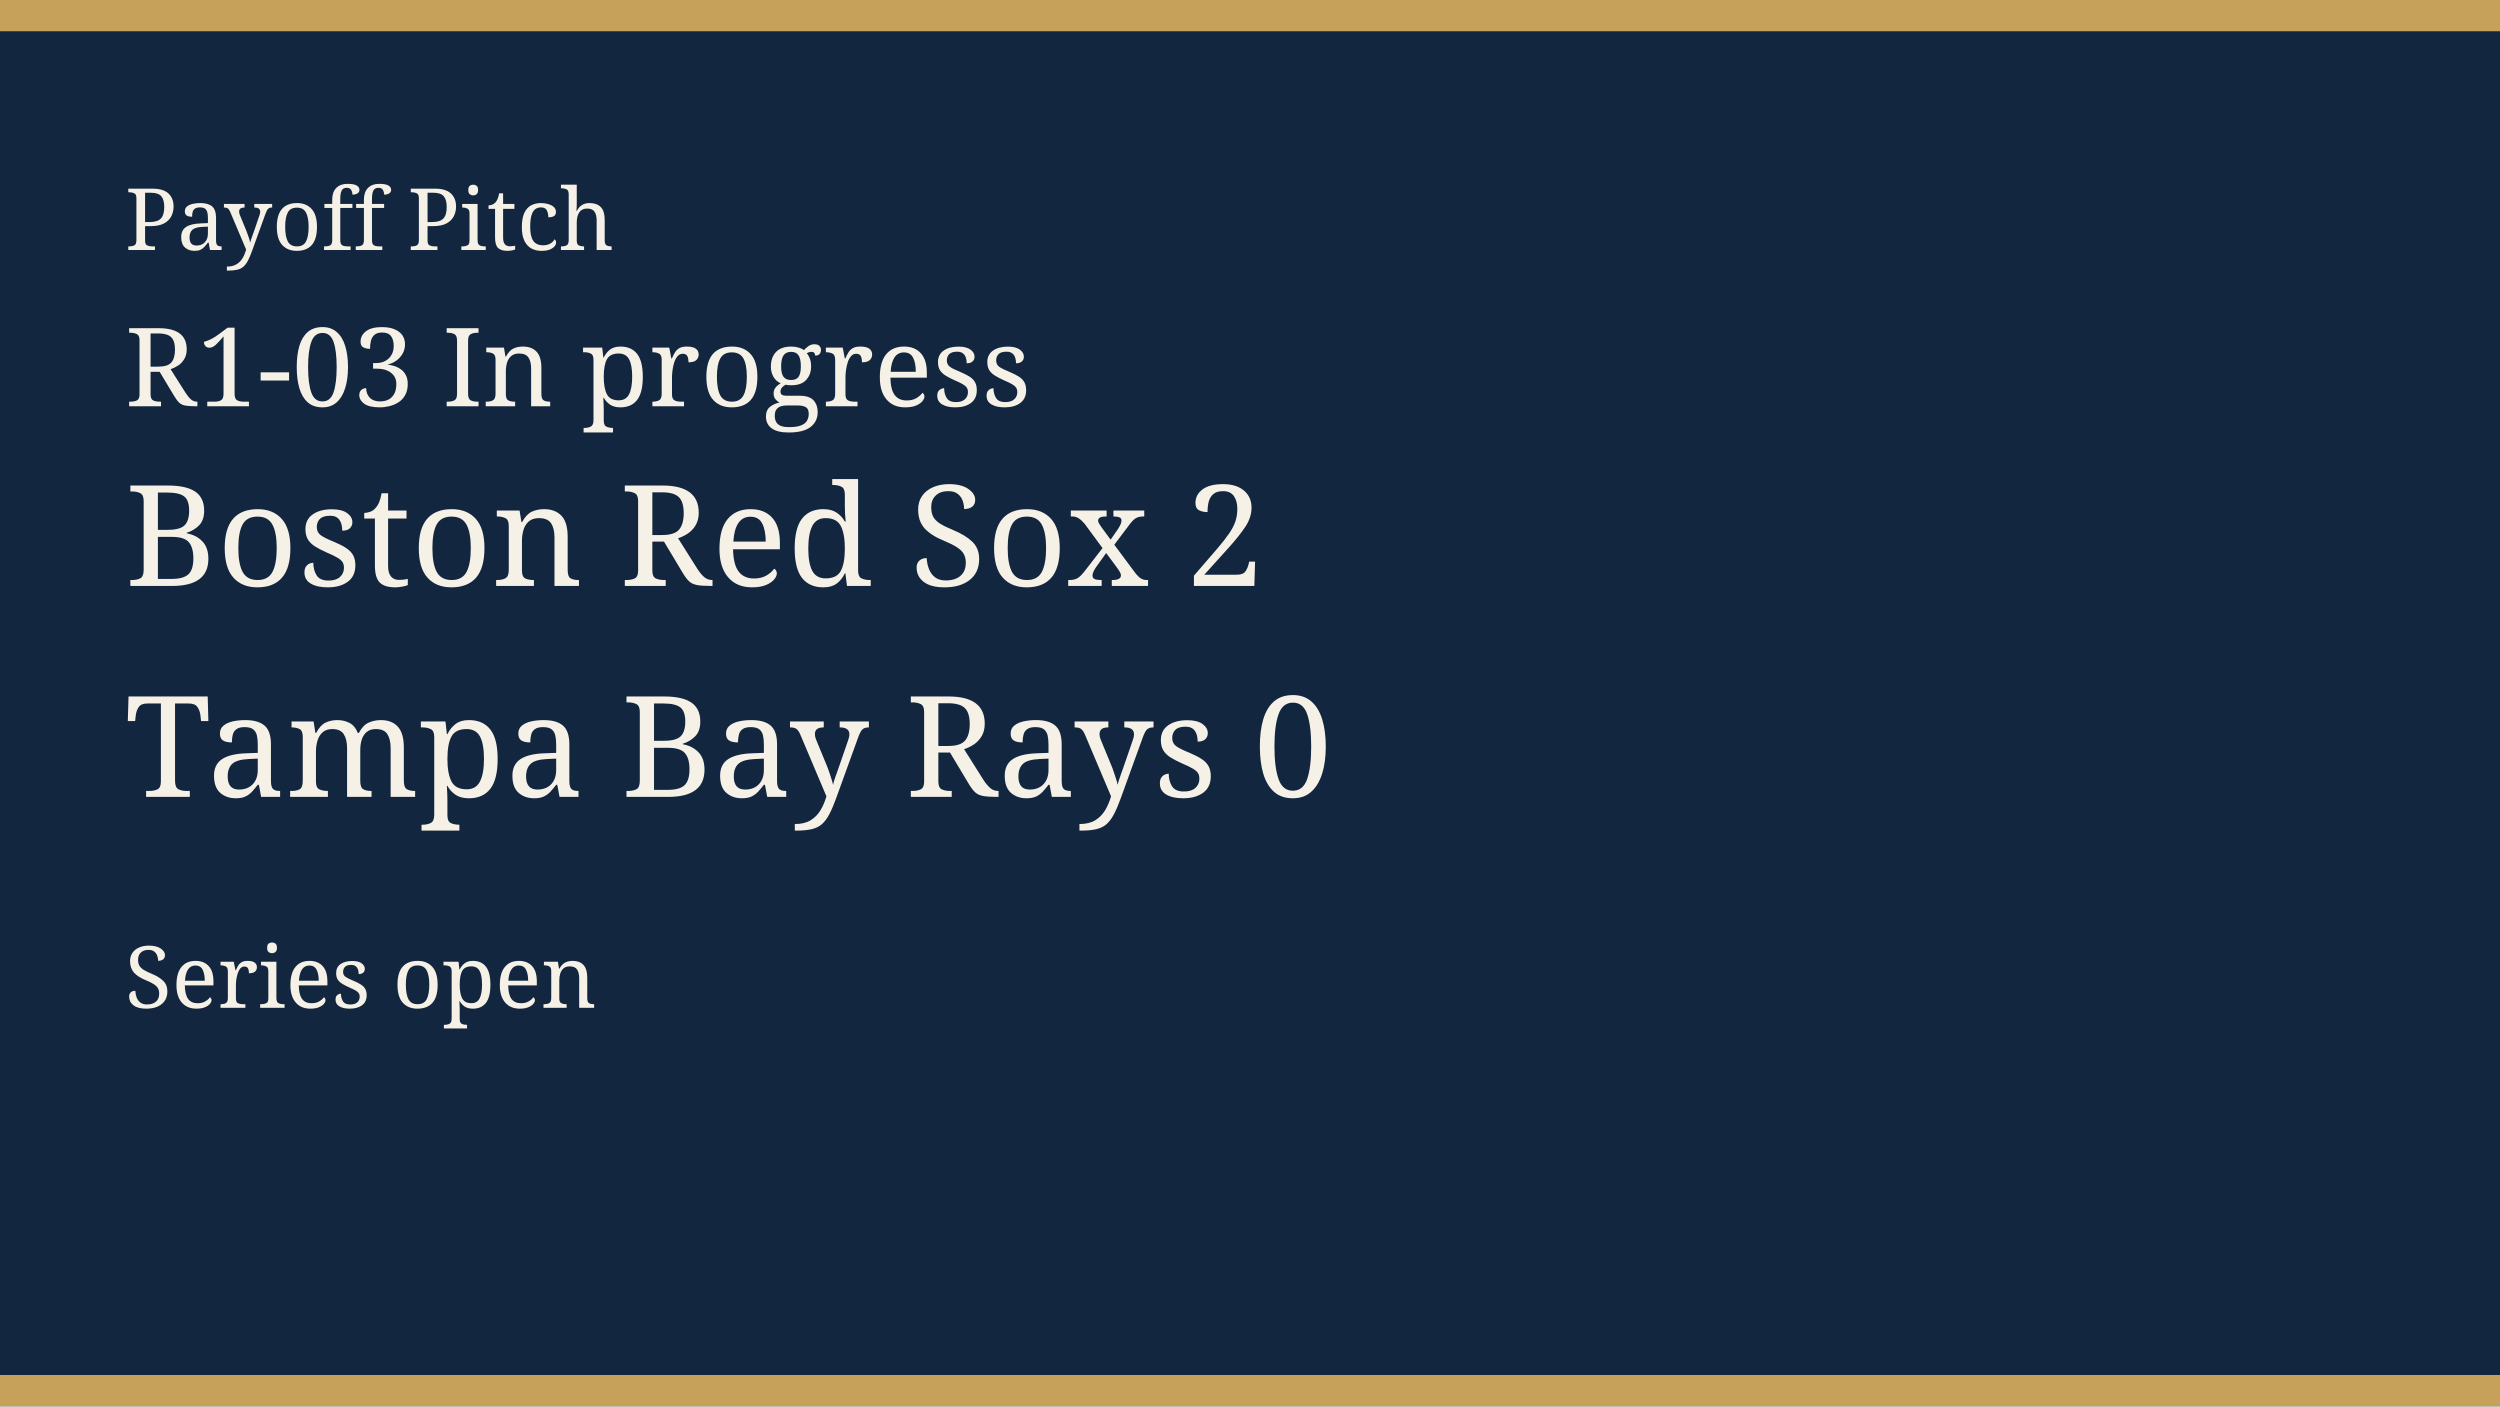
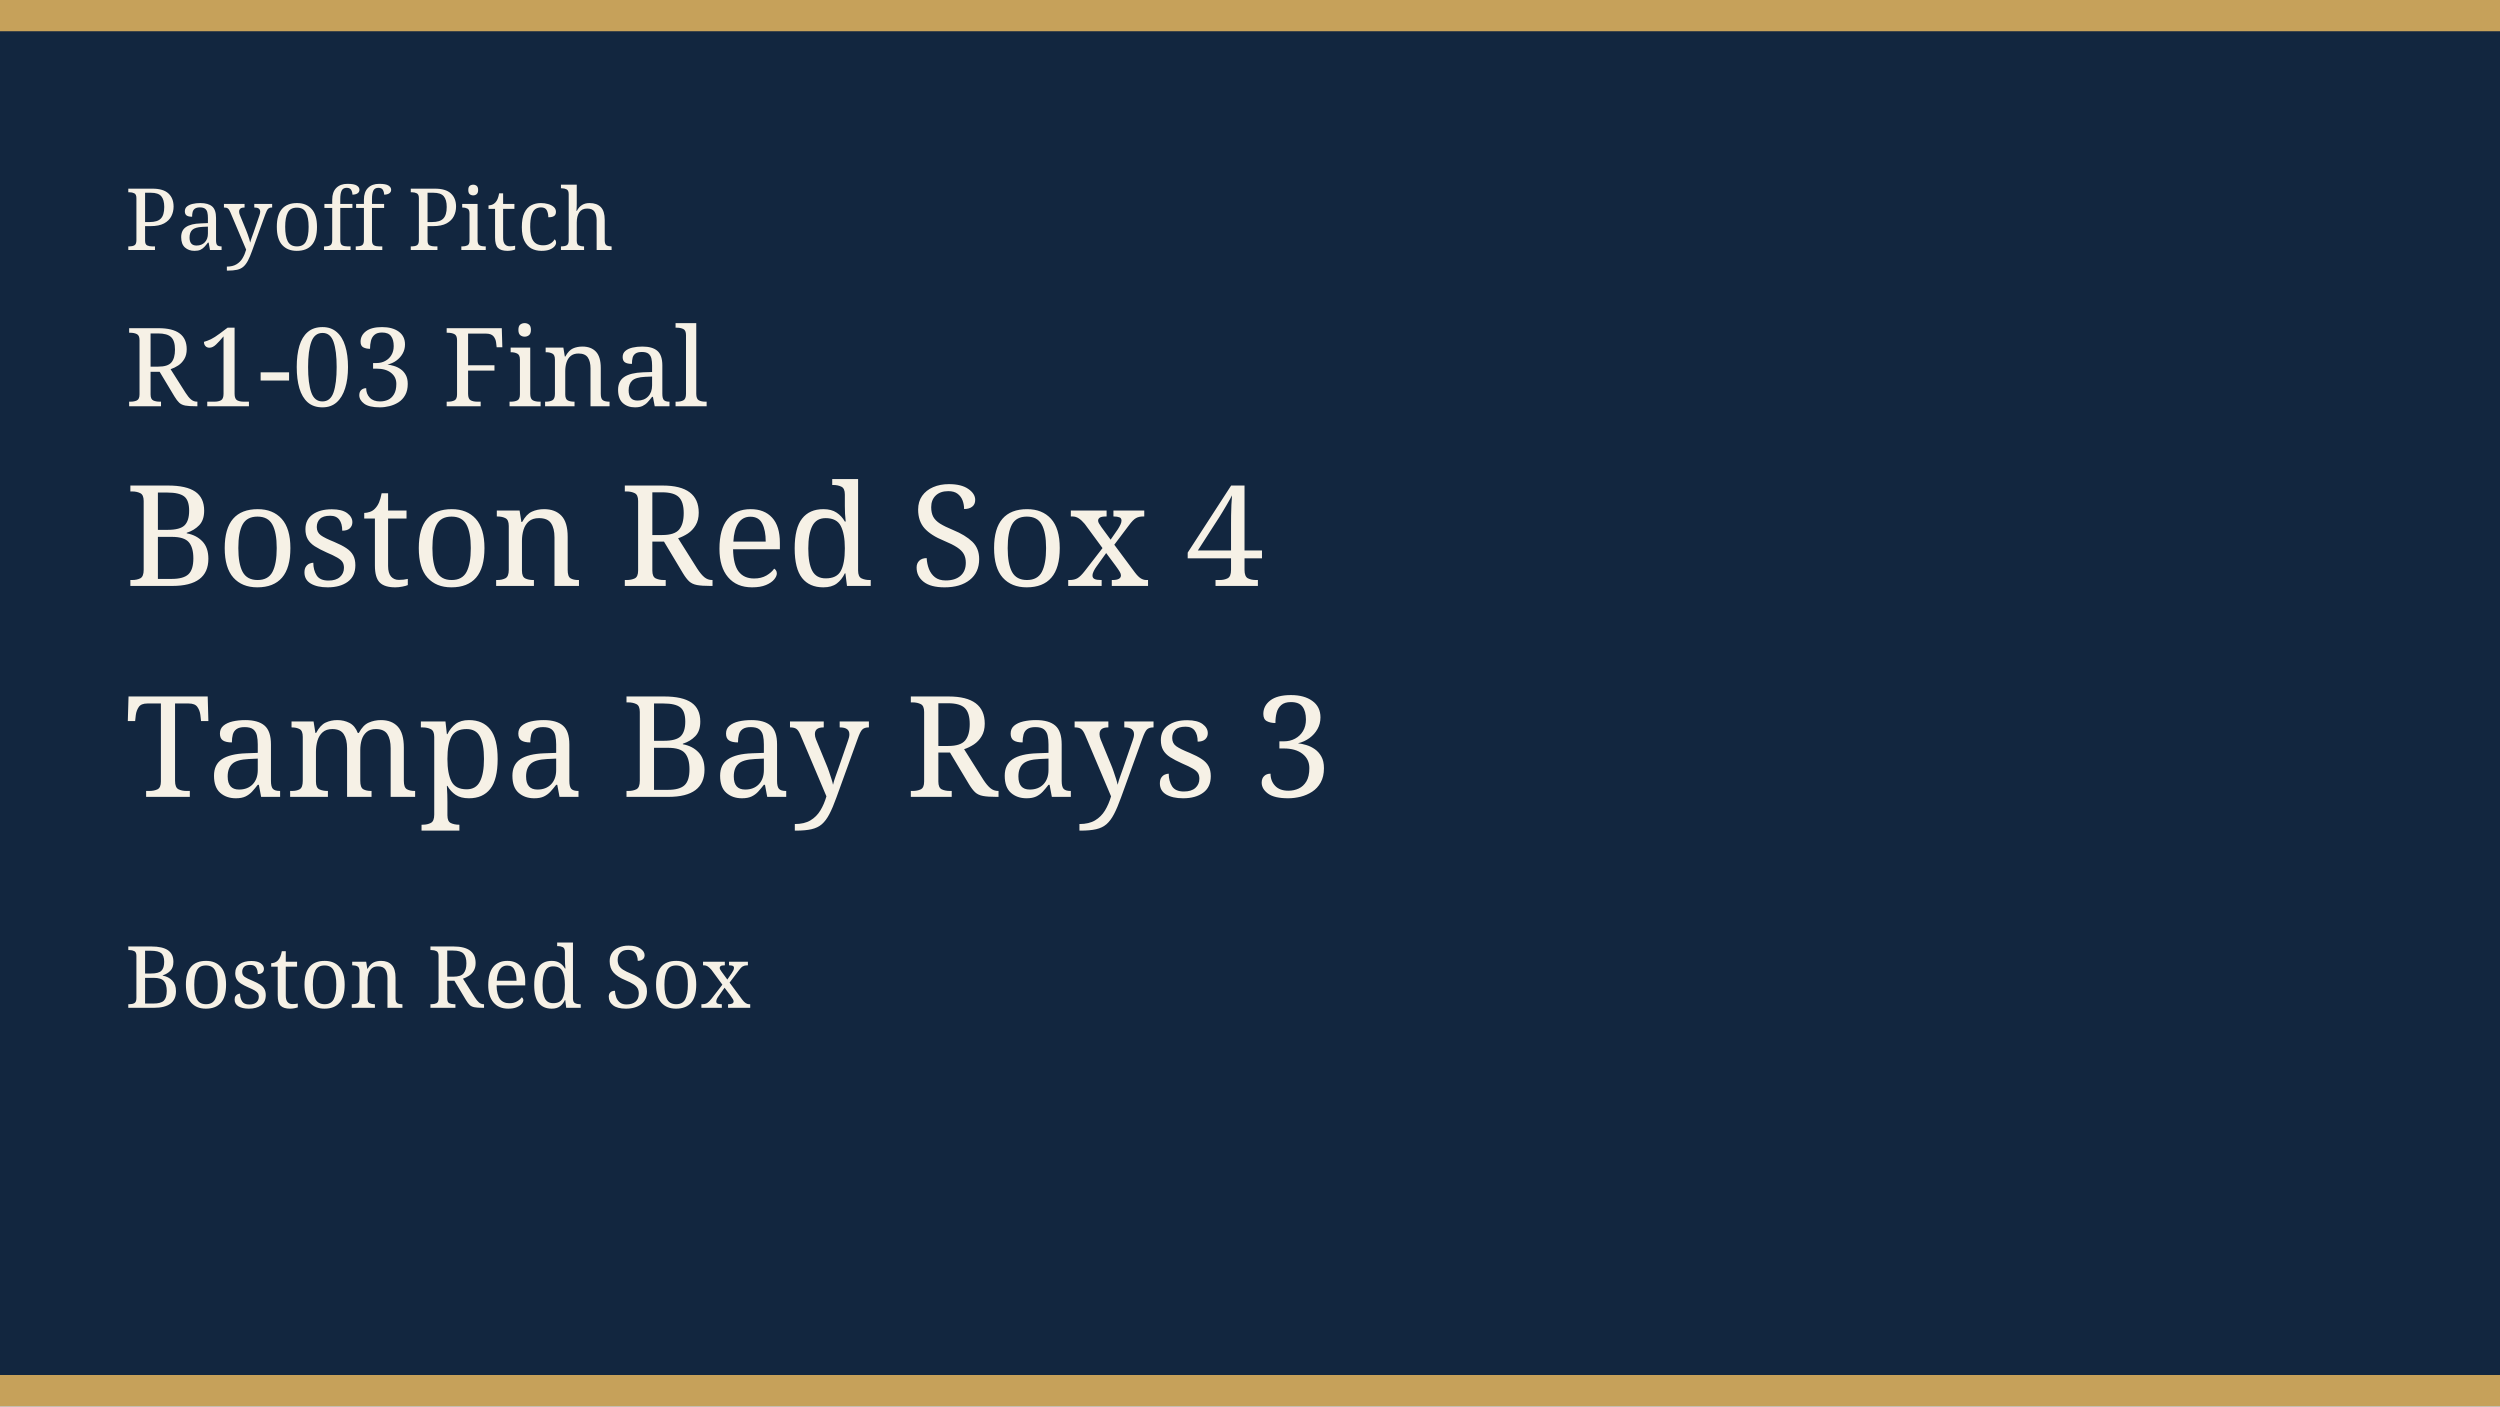
<svg xmlns="http://www.w3.org/2000/svg" width="640" height="360" viewBox="0 0 640 360" role="img">
  <rect width="640" height="360" fill="#12263f" />
  <rect width="640" height="8" fill="#c6a15a" />
  <rect y="352" width="640" height="8" fill="#c6a15a" />
  <text x="32" y="64" fill="#f6f1e6" font-family="Georgia, serif" font-size="22">Payoff Pitch</text>
-   <text x="32" y="104" fill="#f6f1e6" font-family="Georgia, serif" font-size="28">R1-03 In progress</text>
-   <text x="32" y="150" fill="#f6f1e6" font-family="Georgia, serif" font-size="36">Boston Red Sox 2</text>
-   <text x="32" y="204" fill="#f6f1e6" font-family="Georgia, serif" font-size="36">Tampa Bay Rays 0</text>
-   <text x="32" y="258" fill="#f6f1e6" font-family="Georgia, serif" font-size="22">Series open</text>
+   <text x="32" y="104" fill="#f6f1e6" font-family="Georgia, serif" font-size="28">R1-03 Final</text>
+   <text x="32" y="150" fill="#f6f1e6" font-family="Georgia, serif" font-size="36">Boston Red Sox 4</text>
+   <text x="32" y="204" fill="#f6f1e6" font-family="Georgia, serif" font-size="36">Tampa Bay Rays 3</text>
+   <text x="32" y="258" fill="#f6f1e6" font-family="Georgia, serif" font-size="22">Boston Red Sox</text>
</svg>
